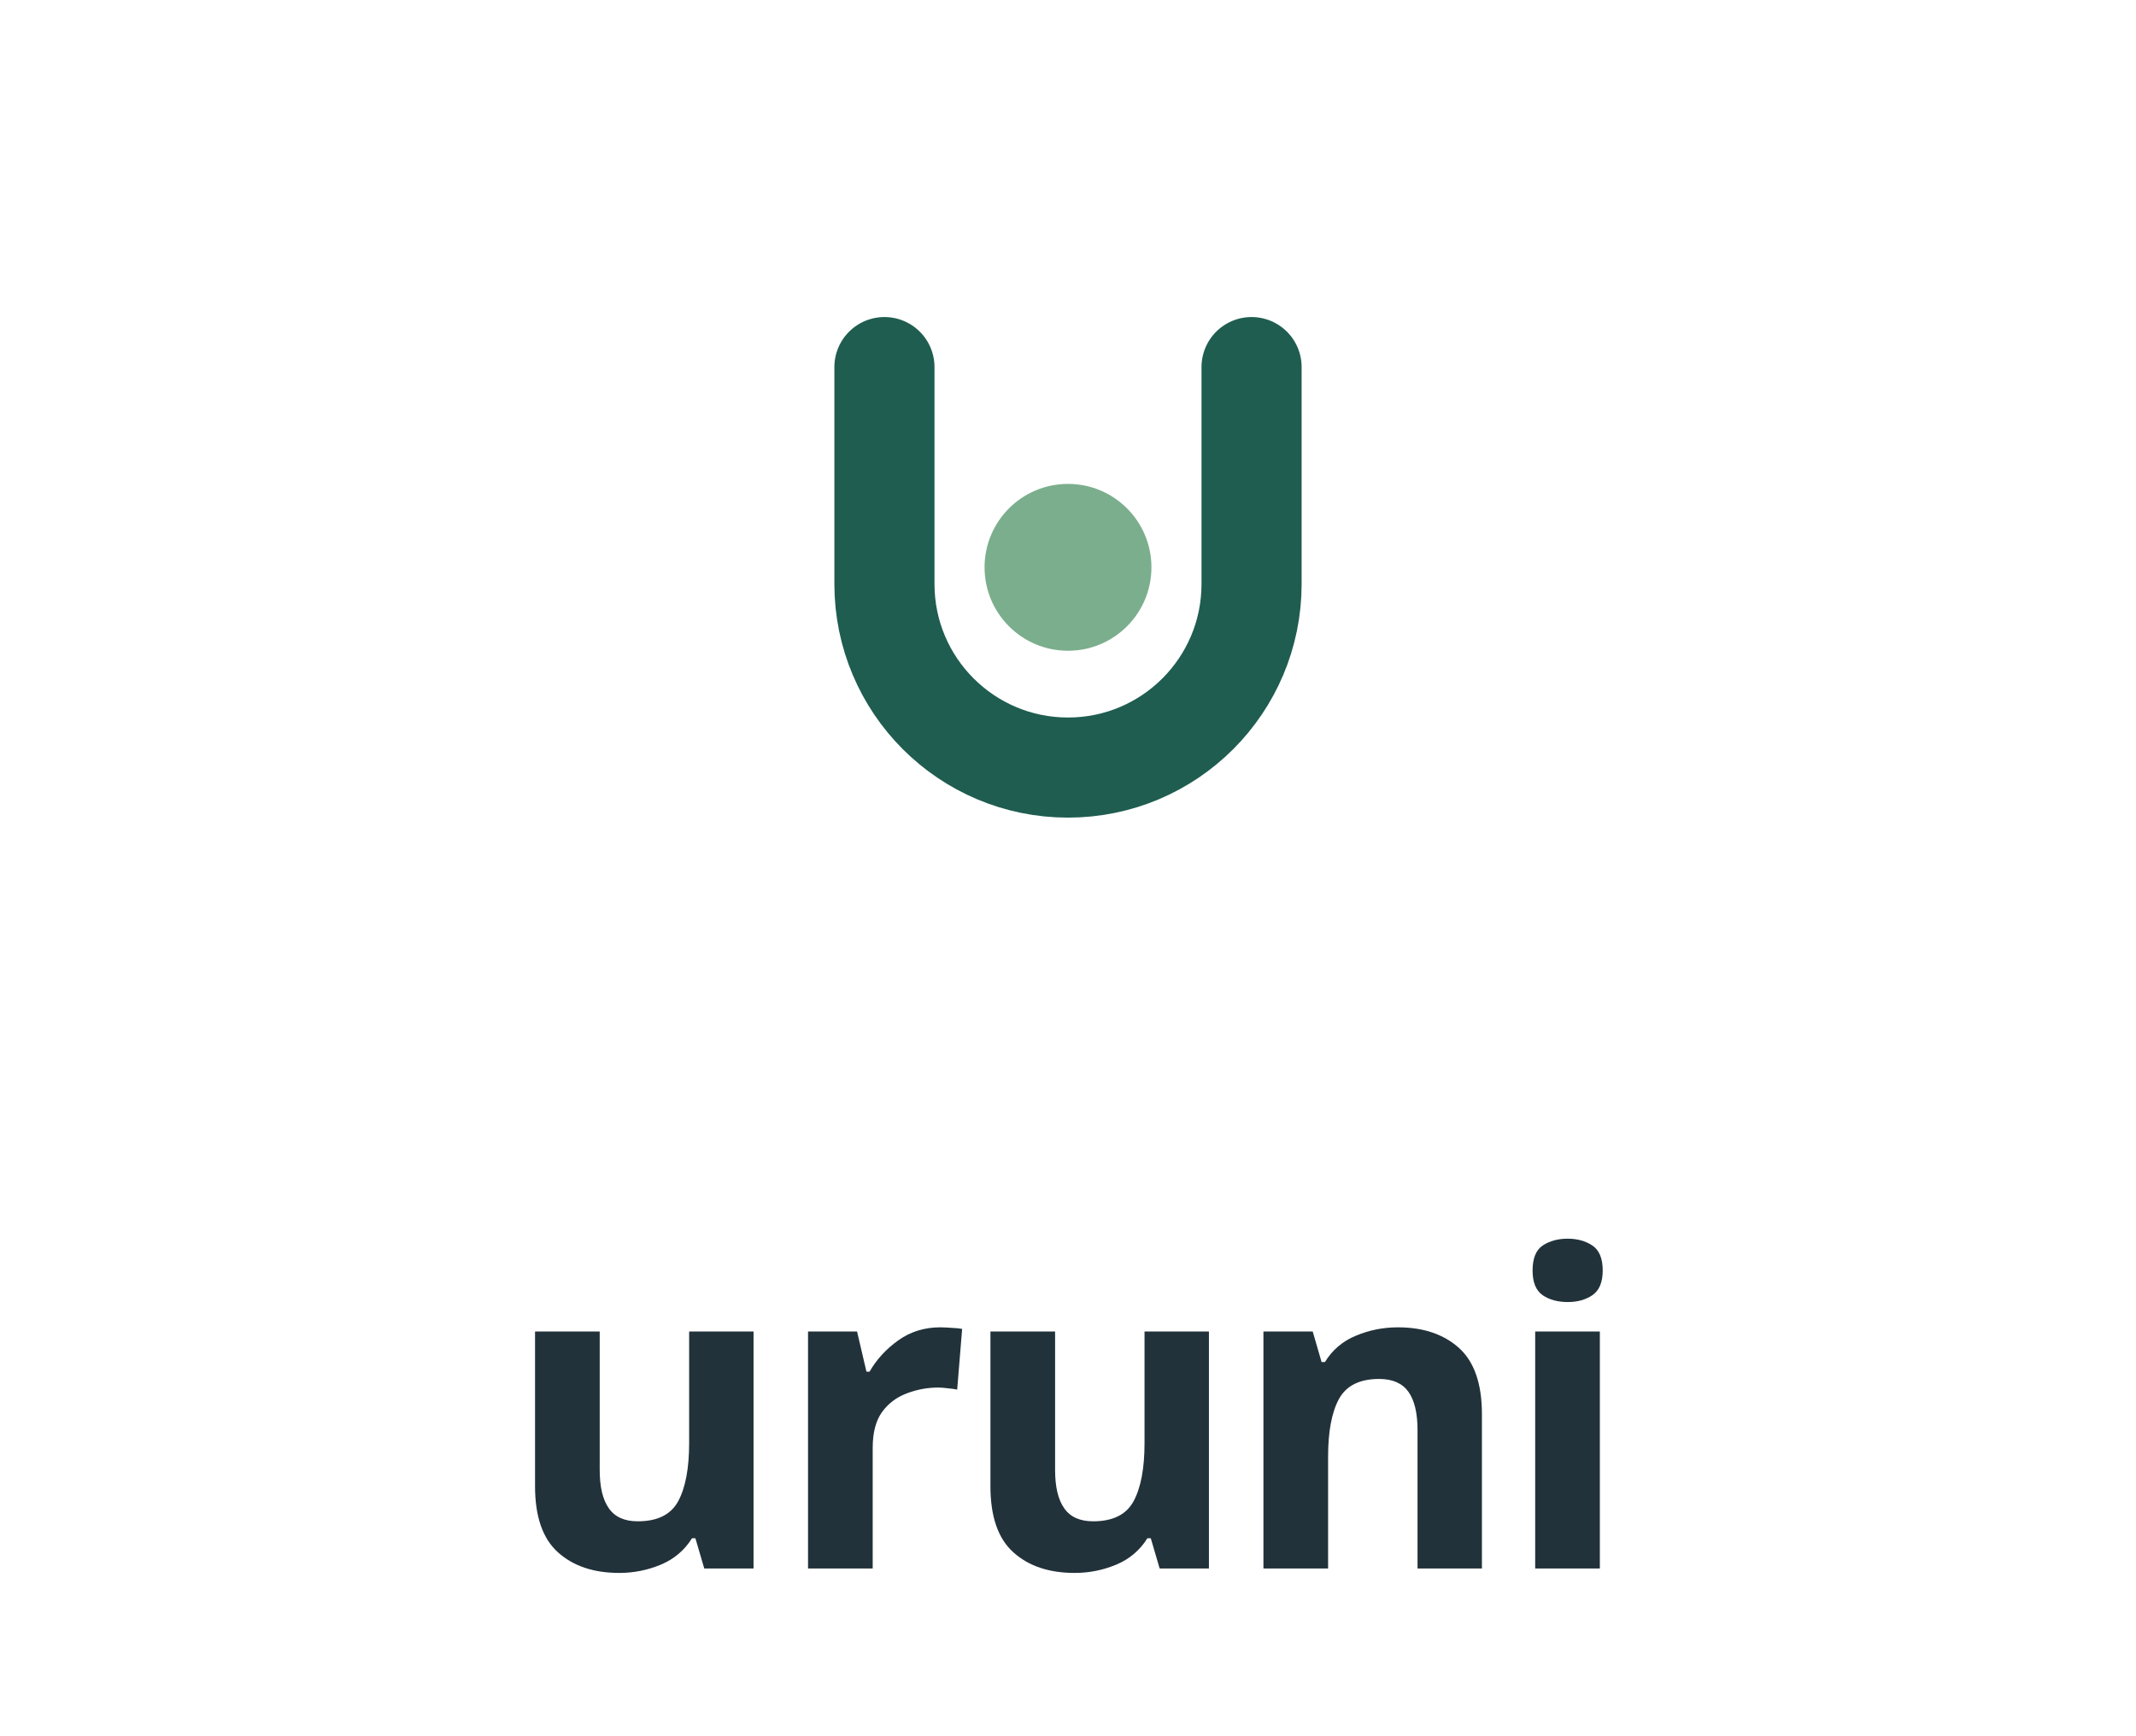
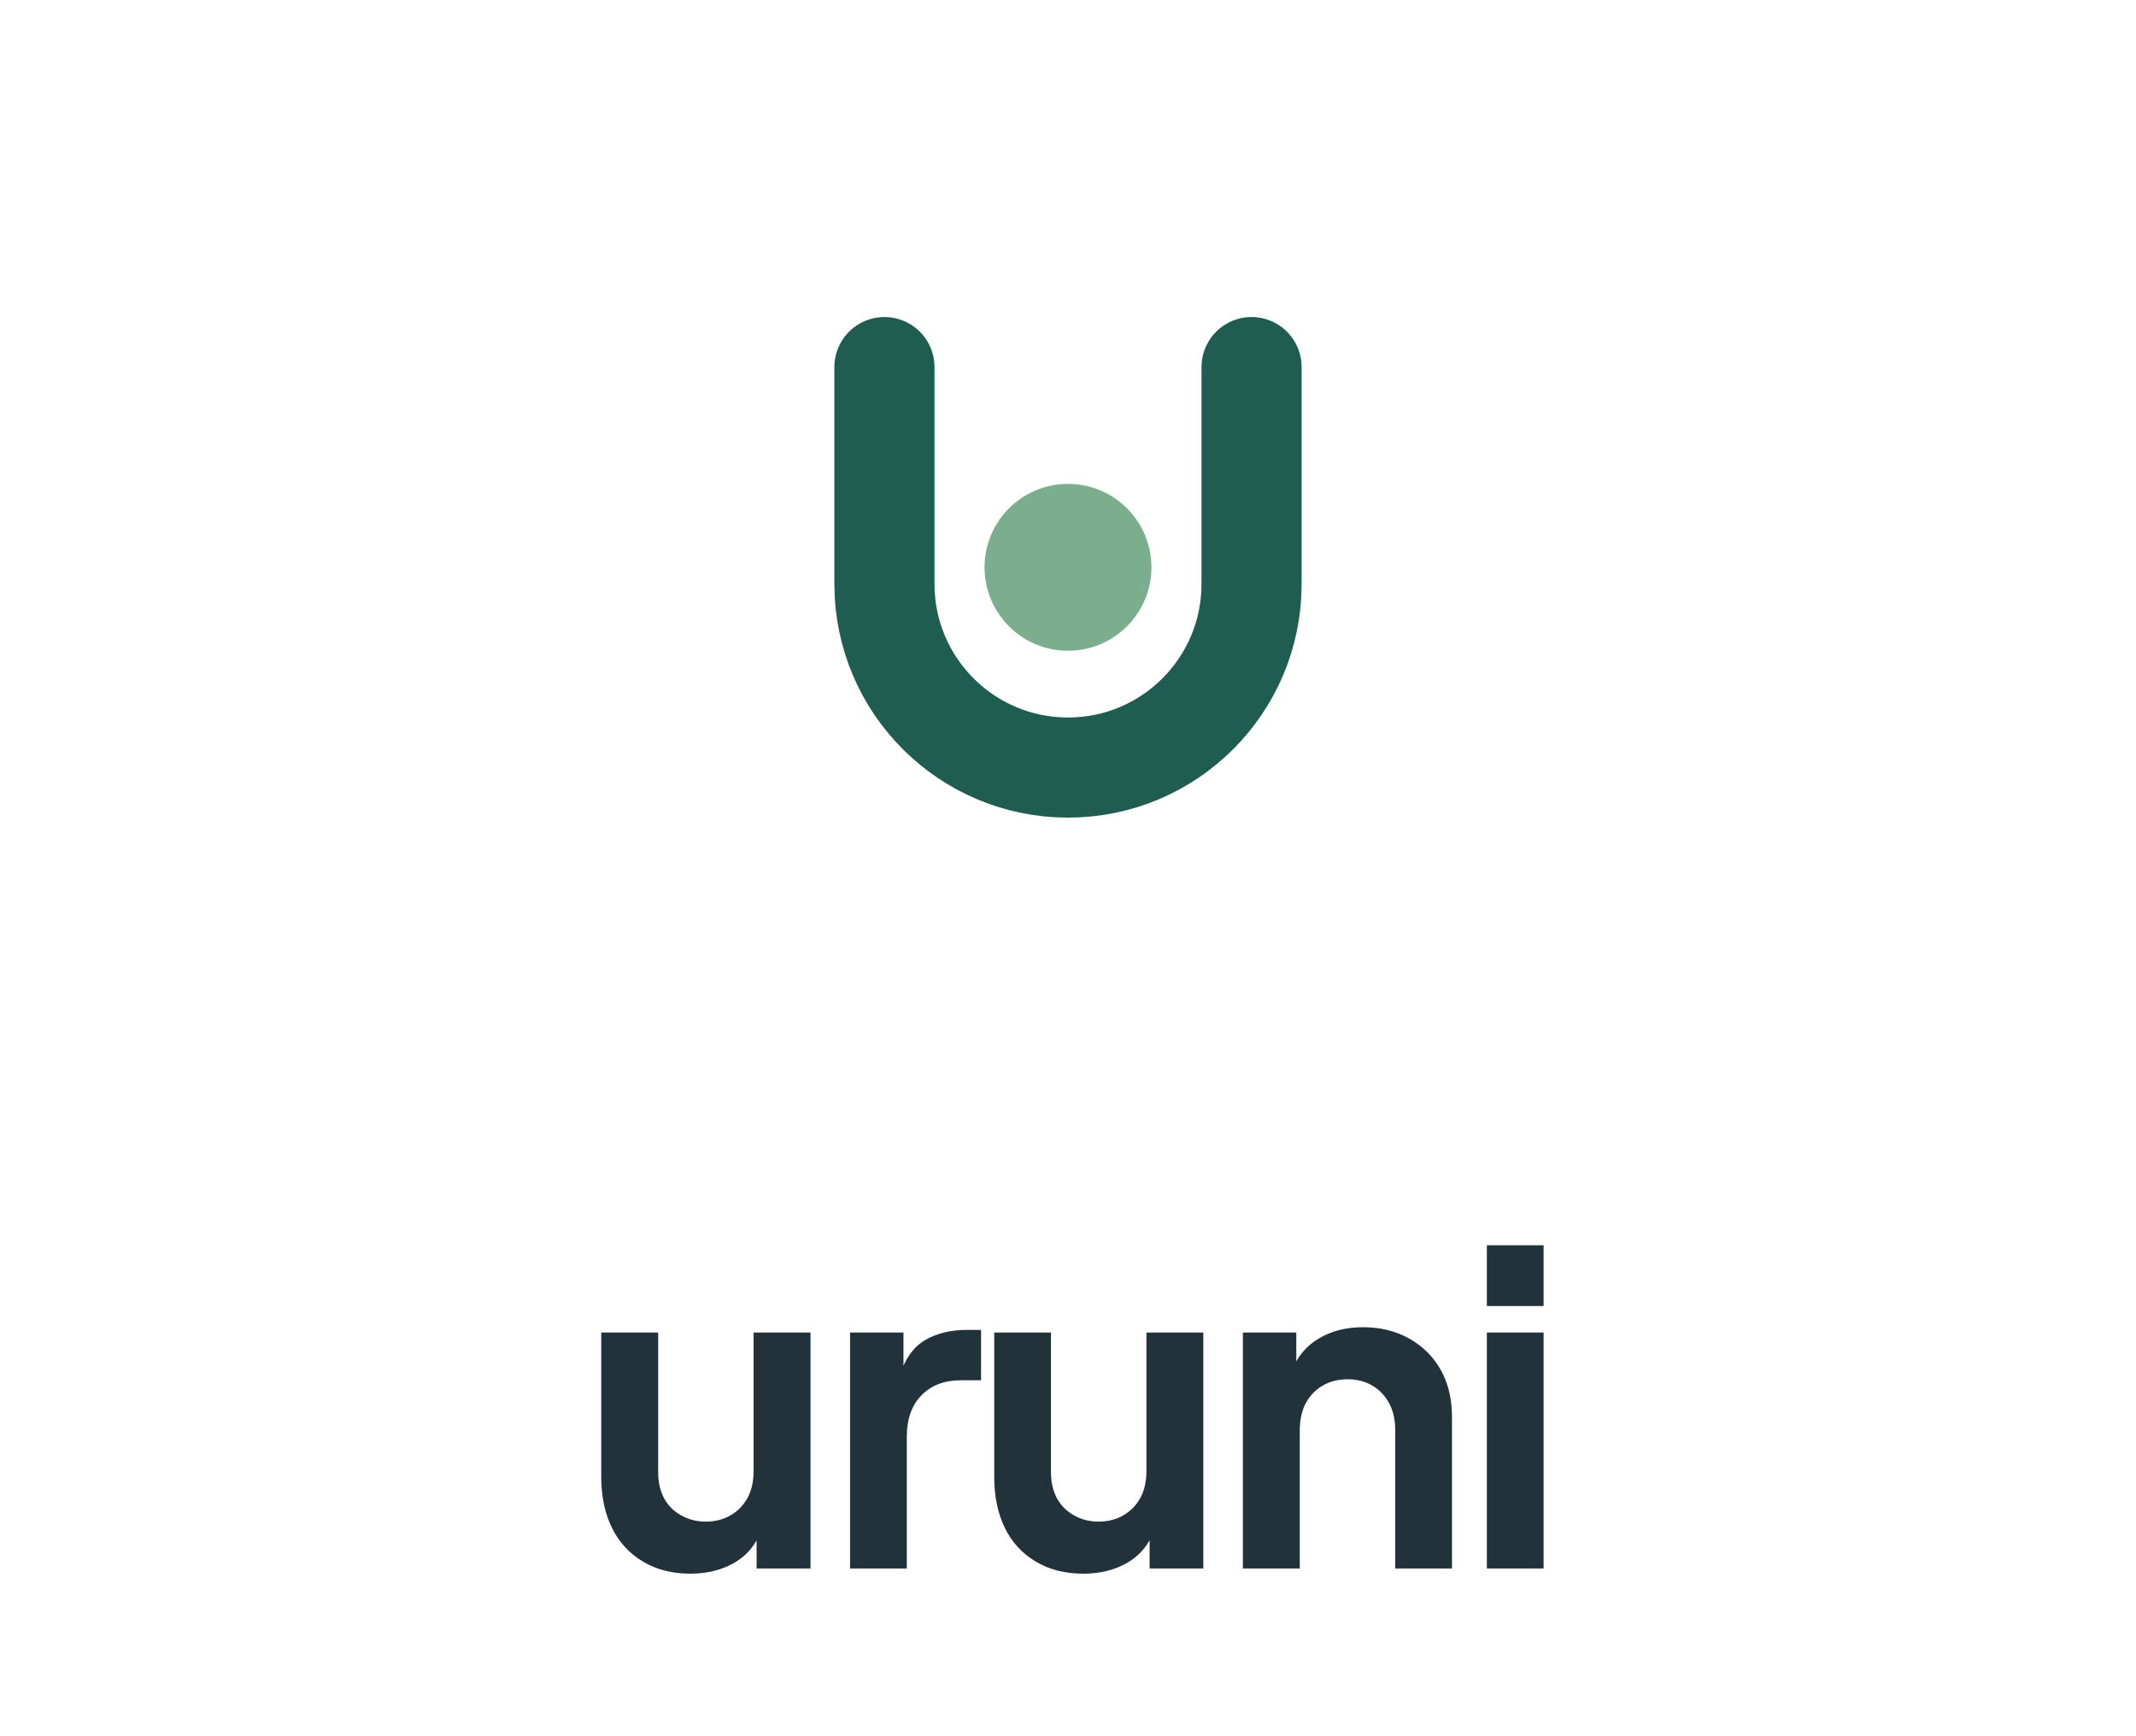
<svg xmlns="http://www.w3.org/2000/svg" viewBox="0 0 128 104" width="128" height="104" role="img" aria-label="Uruni stacked lockup">
  <g transform="translate(32 4)">
    <path d="M21 18 L21 31 A11 11 0 0 0 43 31 L43 18" fill="none" stroke="#1F5D50" stroke-width="6" stroke-linecap="round" stroke-linejoin="round" />
    <circle cx="32" cy="30" r="5" fill="#7BAE8D" />
  </g>
-   <text x="64" y="94" text-anchor="middle" font-family="'Plus Jakarta Sans', sans-serif" font-size="26" font-weight="700" letter-spacing="-0.8" fill="#22323A">uruni</text>
+   <path d="M41.37 94.31Q39.73 94.31 38.52 93.58Q37.31 92.86 36.67 91.56Q36.03 90.26 36.03 88.51V79.86H39.44V88.23Q39.44 89.11 39.79 89.78Q40.14 90.44 40.81 90.81Q41.47 91.19 42.3 91.19Q43.13 91.19 43.78 90.81Q44.43 90.44 44.8 89.76Q45.16 89.09 45.16 88.15V79.86H48.57V94H45.34V91.22L45.63 91.71Q45.13 93.01 44 93.66Q42.87 94.31 41.37 94.31ZM50.94 94V79.86H54.14V83L53.88 82.53Q54.37 80.95 55.42 80.32Q56.48 79.7 57.96 79.7H58.79V82.72H57.57Q56.11 82.72 55.23 83.61Q54.34 84.51 54.34 86.12V94ZM64.91 94.31Q63.27 94.31 62.06 93.58Q60.85 92.86 60.21 91.56Q59.58 90.26 59.58 88.51V79.86H62.98V88.23Q62.98 89.11 63.33 89.78Q63.69 90.44 64.35 90.81Q65.01 91.19 65.84 91.19Q66.67 91.19 67.32 90.81Q67.97 90.44 68.34 89.76Q68.7 89.09 68.7 88.15V79.86H72.11V94H68.89V91.22L69.17 91.71Q68.68 93.01 67.55 93.66Q66.42 94.31 64.91 94.31ZM74.48 94V79.86H77.68V82.64L77.42 82.14Q77.91 80.87 79.04 80.21Q80.17 79.54 81.68 79.54Q83.24 79.54 84.45 80.22Q85.66 80.9 86.34 82.1Q87.01 83.31 87.01 84.9V94H83.61V85.71Q83.61 84.77 83.24 84.09Q82.88 83.42 82.24 83.04Q81.6 82.66 80.75 82.66Q79.91 82.66 79.26 83.04Q78.61 83.42 78.25 84.09Q77.89 84.77 77.89 85.71V94ZM89.1 94V79.86H92.5V94ZM89.1 78.27V74.63H92.5V78.27Z" fill="#22323A" />
</svg>
